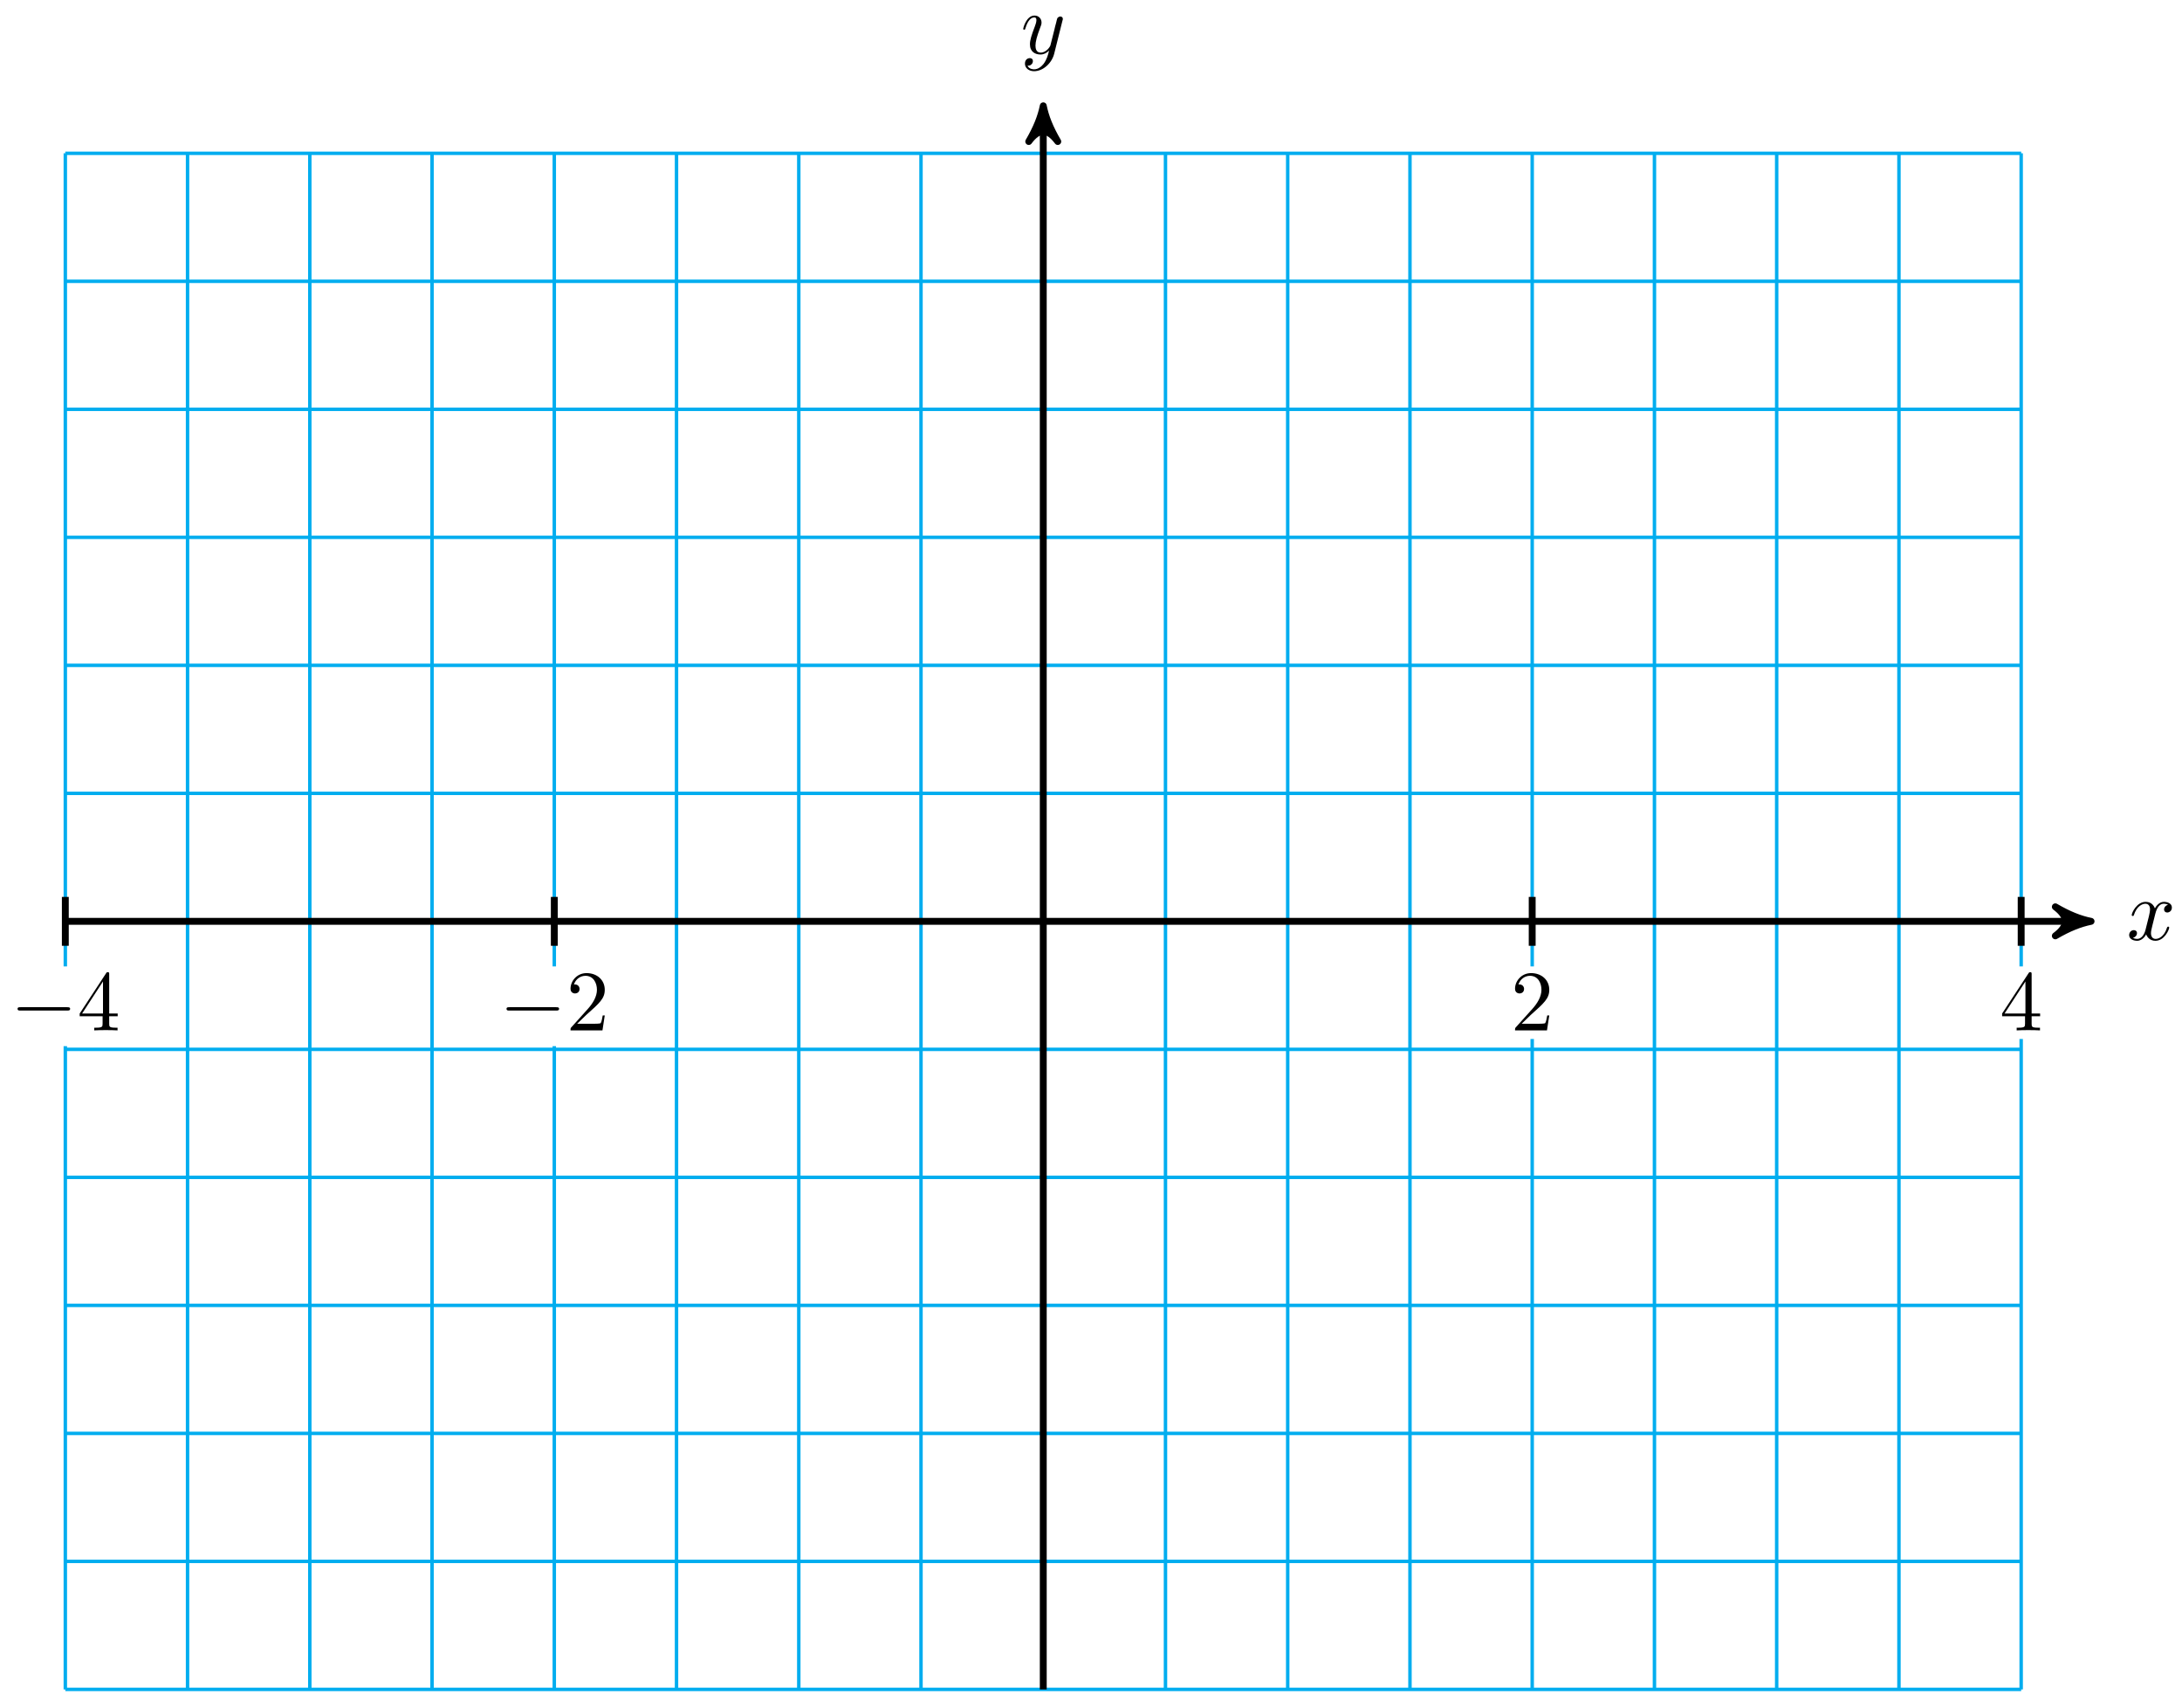
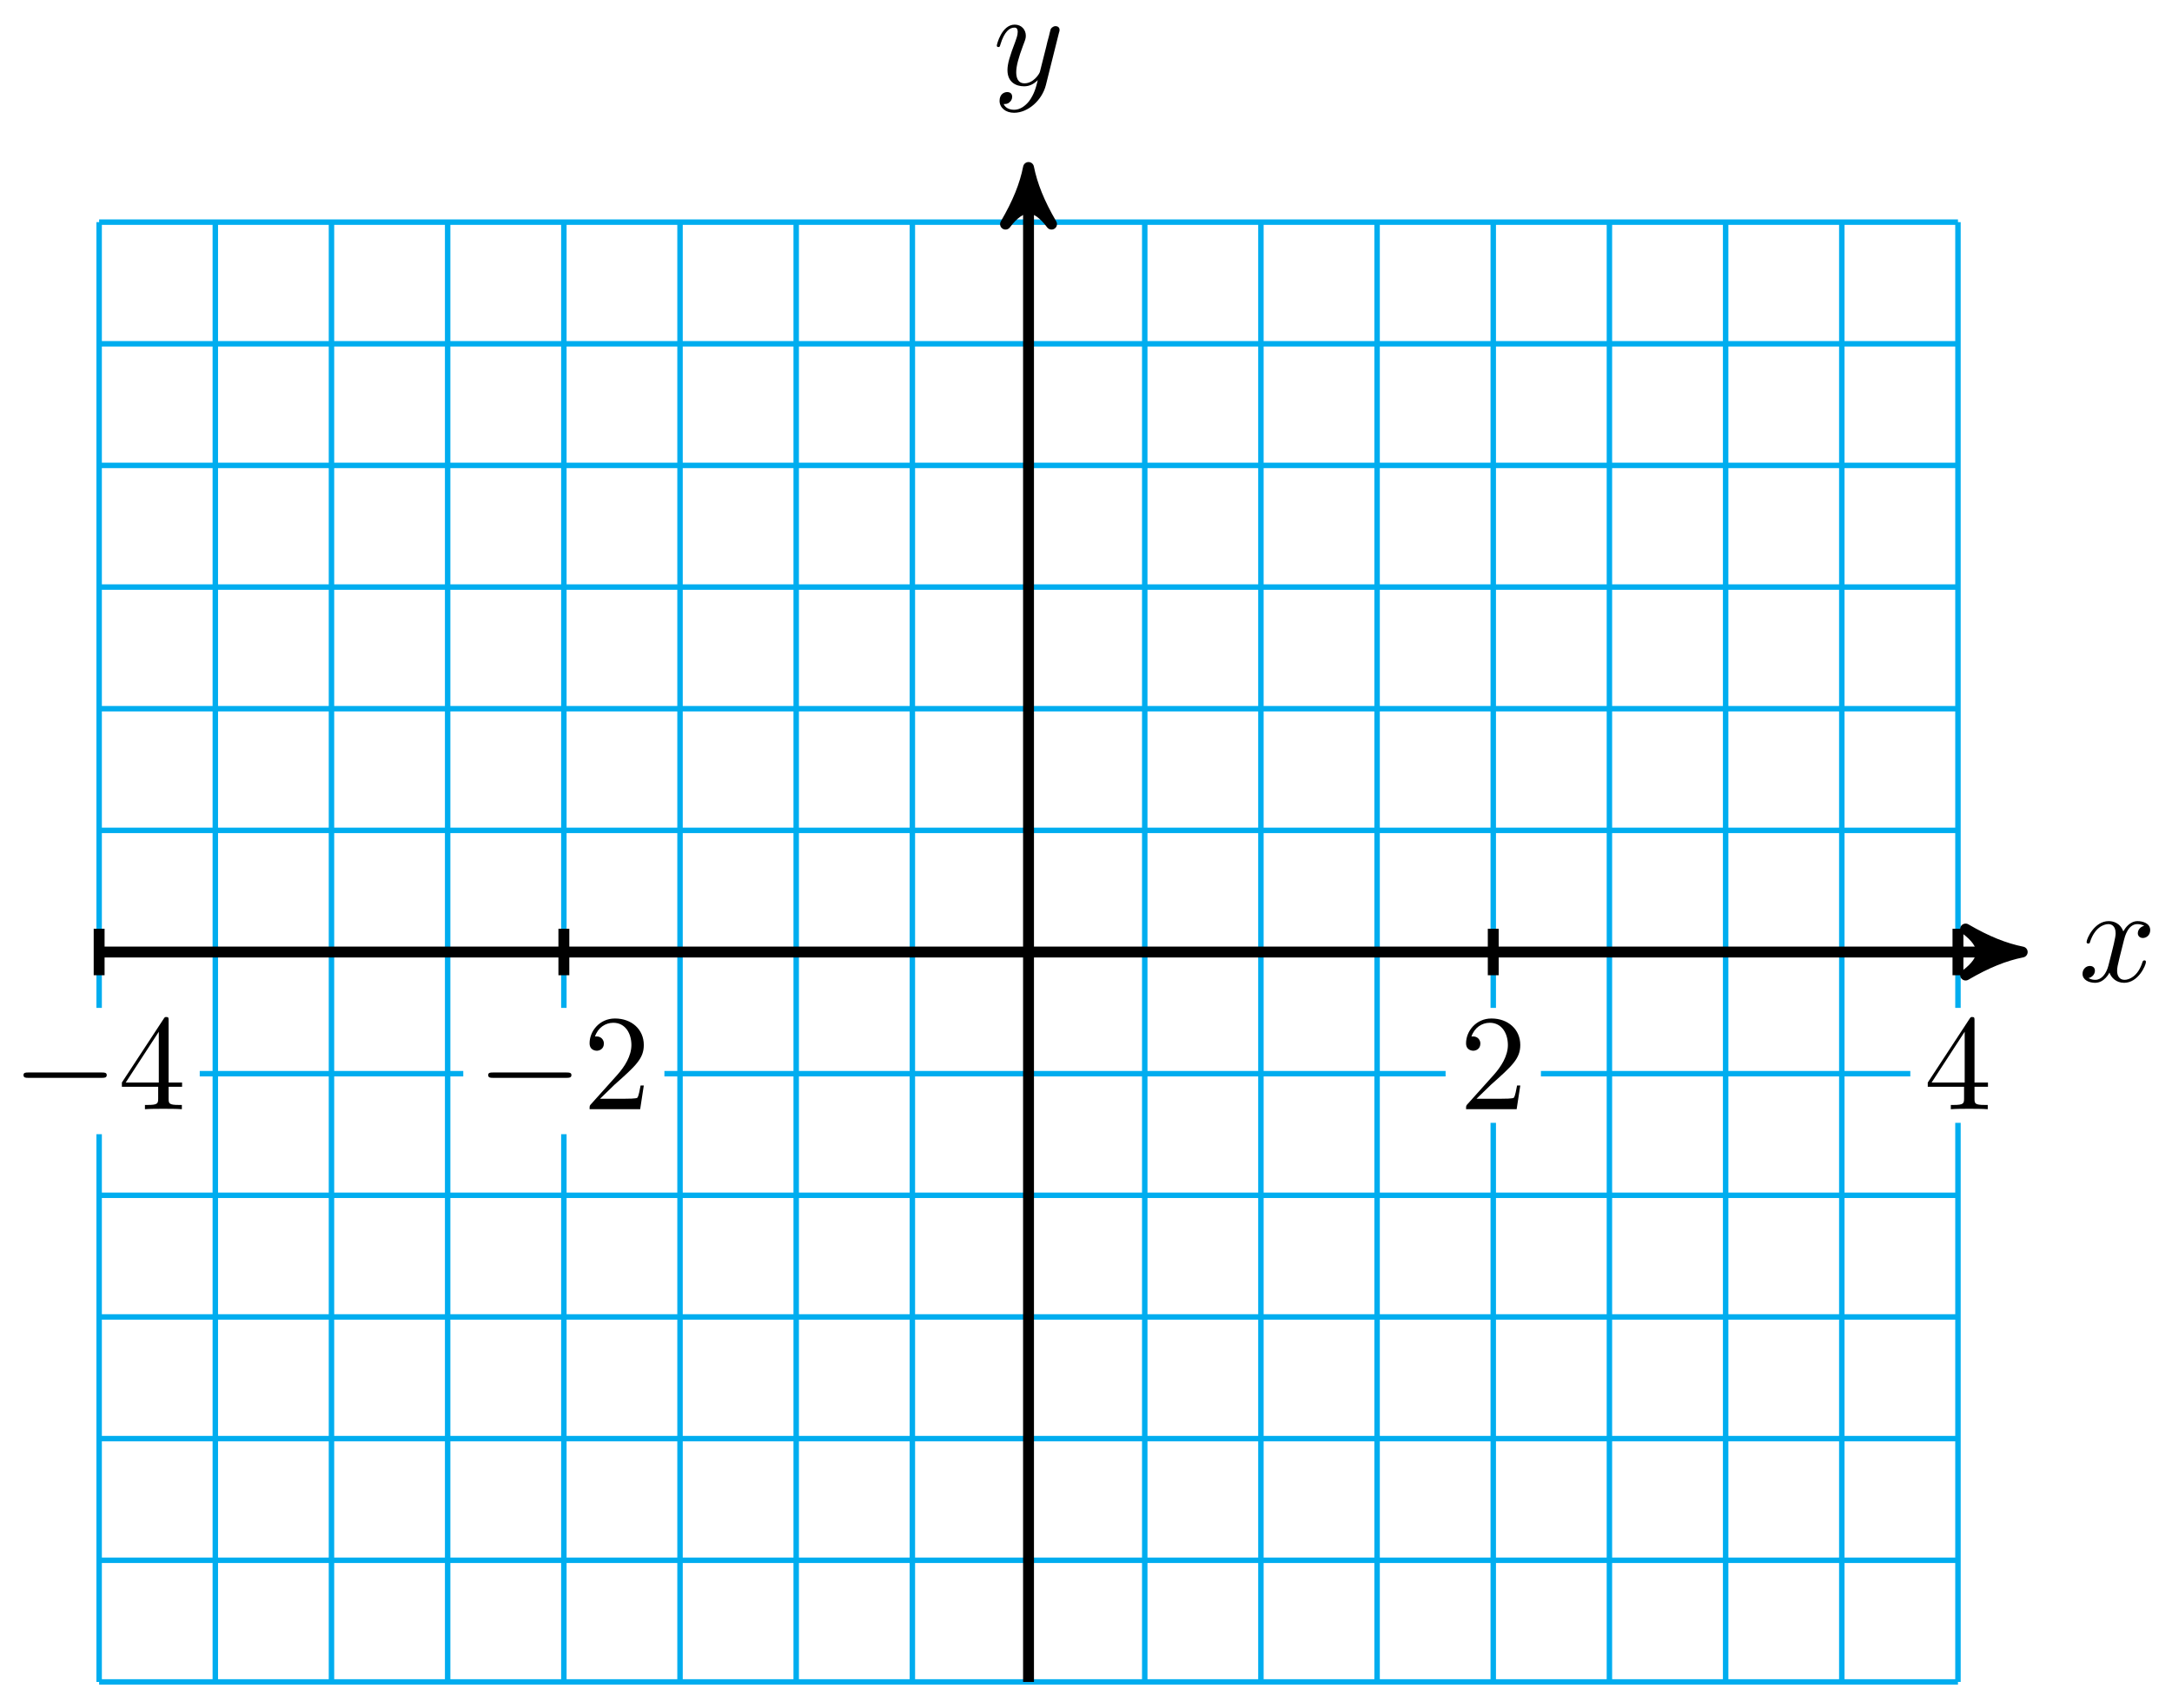
- <svg xmlns="http://www.w3.org/2000/svg" xmlns:xlink="http://www.w3.org/1999/xlink" width="253pt" height="198pt" viewBox="0 0 253 198" version="1.1">
+ <svg xmlns="http://www.w3.org/2000/svg" xmlns:xlink="http://www.w3.org/1999/xlink" width="159pt" height="125pt" viewBox="0 0 159 125" version="1.1">
  <defs>
    <g>
      <symbol overflow="visible" id="glyph0-0">
        <path style="stroke:none;" d="" />
      </symbol>
      <symbol overflow="visible" id="glyph0-1">
        <path style="stroke:none;" d="M 4.844 -3.797 C 4.891 -3.938 4.891 -3.953 4.891 -4.031 C 4.891 -4.203 4.75 -4.297 4.594 -4.297 C 4.5 -4.297 4.344 -4.234 4.25 -4.094 C 4.234 -4.031 4.141 -3.734 4.109 -3.547 C 4.031 -3.297 3.969 -3.016 3.906 -2.75 L 3.453 -0.953 C 3.422 -0.812 2.984 -0.109 2.328 -0.109 C 1.828 -0.109 1.719 -0.547 1.719 -0.922 C 1.719 -1.375 1.891 -2 2.219 -2.875 C 2.375 -3.281 2.422 -3.391 2.422 -3.594 C 2.422 -4.031 2.109 -4.406 1.609 -4.406 C 0.656 -4.406 0.297 -2.953 0.297 -2.875 C 0.297 -2.766 0.391 -2.766 0.406 -2.766 C 0.516 -2.766 0.516 -2.797 0.562 -2.953 C 0.844 -3.891 1.234 -4.188 1.578 -4.188 C 1.656 -4.188 1.828 -4.188 1.828 -3.875 C 1.828 -3.625 1.719 -3.359 1.656 -3.172 C 1.25 -2.109 1.078 -1.547 1.078 -1.078 C 1.078 -0.188 1.703 0.109 2.297 0.109 C 2.688 0.109 3.016 -0.062 3.297 -0.344 C 3.172 0.172 3.047 0.672 2.656 1.203 C 2.391 1.531 2.016 1.828 1.562 1.828 C 1.422 1.828 0.969 1.797 0.797 1.406 C 0.953 1.406 1.094 1.406 1.219 1.281 C 1.328 1.203 1.422 1.062 1.422 0.875 C 1.422 0.562 1.156 0.531 1.062 0.531 C 0.828 0.531 0.5 0.688 0.5 1.172 C 0.5 1.672 0.938 2.047 1.562 2.047 C 2.578 2.047 3.609 1.141 3.891 0.016 Z M 4.844 -3.797 " />
      </symbol>
      <symbol overflow="visible" id="glyph0-2">
        <path style="stroke:none;" d="M 3.328 -3.016 C 3.391 -3.266 3.625 -4.188 4.312 -4.188 C 4.359 -4.188 4.609 -4.188 4.812 -4.062 C 4.531 -4 4.344 -3.766 4.344 -3.516 C 4.344 -3.359 4.453 -3.172 4.719 -3.172 C 4.938 -3.172 5.25 -3.344 5.25 -3.75 C 5.25 -4.266 4.672 -4.406 4.328 -4.406 C 3.75 -4.406 3.406 -3.875 3.281 -3.656 C 3.031 -4.312 2.5 -4.406 2.203 -4.406 C 1.172 -4.406 0.594 -3.125 0.594 -2.875 C 0.594 -2.766 0.703 -2.766 0.719 -2.766 C 0.797 -2.766 0.828 -2.797 0.844 -2.875 C 1.188 -3.938 1.844 -4.188 2.188 -4.188 C 2.375 -4.188 2.719 -4.094 2.719 -3.516 C 2.719 -3.203 2.547 -2.547 2.188 -1.141 C 2.031 -0.531 1.672 -0.109 1.234 -0.109 C 1.172 -0.109 0.953 -0.109 0.734 -0.234 C 0.984 -0.297 1.203 -0.5 1.203 -0.781 C 1.203 -1.047 0.984 -1.125 0.844 -1.125 C 0.531 -1.125 0.297 -0.875 0.297 -0.547 C 0.297 -0.094 0.781 0.109 1.219 0.109 C 1.891 0.109 2.25 -0.594 2.266 -0.641 C 2.391 -0.281 2.75 0.109 3.344 0.109 C 4.375 0.109 4.938 -1.172 4.938 -1.422 C 4.938 -1.531 4.859 -1.531 4.828 -1.531 C 4.734 -1.531 4.719 -1.484 4.688 -1.422 C 4.359 -0.344 3.688 -0.109 3.375 -0.109 C 2.984 -0.109 2.828 -0.422 2.828 -0.766 C 2.828 -0.984 2.875 -1.203 2.984 -1.641 Z M 3.328 -3.016 " />
      </symbol>
      <symbol overflow="visible" id="glyph1-0">
        <path style="stroke:none;" d="" />
      </symbol>
      <symbol overflow="visible" id="glyph1-1">
        <path style="stroke:none;" d="M 6.562 -2.297 C 6.734 -2.297 6.922 -2.297 6.922 -2.5 C 6.922 -2.688 6.734 -2.688 6.562 -2.688 L 1.172 -2.688 C 1 -2.688 0.828 -2.688 0.828 -2.5 C 0.828 -2.297 1 -2.297 1.172 -2.297 Z M 6.562 -2.297 " />
      </symbol>
      <symbol overflow="visible" id="glyph2-0">
        <path style="stroke:none;" d="" />
      </symbol>
      <symbol overflow="visible" id="glyph2-1">
        <path style="stroke:none;" d="M 1.266 -0.766 L 2.328 -1.797 C 3.875 -3.172 4.469 -3.703 4.469 -4.703 C 4.469 -5.844 3.578 -6.641 2.359 -6.641 C 1.234 -6.641 0.5 -5.719 0.5 -4.828 C 0.5 -4.281 1 -4.281 1.031 -4.281 C 1.203 -4.281 1.547 -4.391 1.547 -4.812 C 1.547 -5.062 1.359 -5.328 1.016 -5.328 C 0.938 -5.328 0.922 -5.328 0.891 -5.312 C 1.109 -5.969 1.656 -6.328 2.234 -6.328 C 3.141 -6.328 3.562 -5.516 3.562 -4.703 C 3.562 -3.906 3.078 -3.125 2.516 -2.5 L 0.609 -0.375 C 0.5 -0.266 0.5 -0.234 0.5 0 L 4.203 0 L 4.469 -1.734 L 4.234 -1.734 C 4.172 -1.438 4.109 -1 4 -0.844 C 3.938 -0.766 3.281 -0.766 3.062 -0.766 Z M 1.266 -0.766 " />
      </symbol>
      <symbol overflow="visible" id="glyph2-2">
        <path style="stroke:none;" d="M 2.938 -1.641 L 2.938 -0.781 C 2.938 -0.422 2.906 -0.312 2.172 -0.312 L 1.969 -0.312 L 1.969 0 C 2.375 -0.031 2.891 -0.031 3.312 -0.031 C 3.734 -0.031 4.25 -0.031 4.672 0 L 4.672 -0.312 L 4.453 -0.312 C 3.719 -0.312 3.703 -0.422 3.703 -0.781 L 3.703 -1.641 L 4.688 -1.641 L 4.688 -1.953 L 3.703 -1.953 L 3.703 -6.484 C 3.703 -6.688 3.703 -6.75 3.531 -6.75 C 3.453 -6.75 3.422 -6.75 3.344 -6.625 L 0.281 -1.953 L 0.281 -1.641 Z M 2.984 -1.953 L 0.562 -1.953 L 2.984 -5.672 Z M 2.984 -1.953 " />
      </symbol>
    </g>
  </defs>
  <g id="surface1">
-     <path style="fill:none;stroke-width:0.399;stroke-linecap:butt;stroke-linejoin:miter;stroke:rgb(0%,67.839%,93.729%);stroke-opacity:1;stroke-miterlimit:10;" d="M -113.387 -89.052 L 113.386 -89.052 M -113.387 -74.209 L 113.386 -74.209 M -113.387 -59.37 L 113.386 -59.37 M -113.387 -44.527 L 113.386 -44.527 M -113.387 -29.684 L 113.386 -29.684 M -113.387 -14.841 L 113.386 -14.841 M -113.387 0.002 L 113.386 0.002 M -113.387 14.841 L 113.386 14.841 M -113.387 29.683 L 113.386 29.683 M -113.387 44.526 L 113.386 44.526 M -113.387 59.369 L 113.386 59.369 M -113.387 74.212 L 113.386 74.212 M -113.387 89.051 L 113.386 89.051 M -113.387 -89.056 L -113.387 89.055 M -99.215 -89.056 L -99.215 89.055 M -85.04 -89.056 L -85.04 89.055 M -70.868 -89.056 L -70.868 89.055 M -56.692 -89.056 L -56.692 89.055 M -42.521 -89.056 L -42.521 89.055 M -28.345 -89.056 L -28.345 89.055 M -14.174 -89.056 L -14.174 89.055 M 0.002 -89.056 L 0.002 89.055 M 14.173 -89.056 L 14.173 89.055 M 28.345 -89.056 L 28.345 89.055 M 42.52 -89.056 L 42.52 89.055 M 56.692 -89.056 L 56.692 89.055 M 70.867 -89.056 L 70.867 89.055 M 85.039 -89.056 L 85.039 89.055 M 99.215 -89.056 L 99.215 89.055 M 113.386 -89.056 L 113.386 89.055 " transform="matrix(1.00002,0,0,-1.00006,120.9631,106.8336)" />
-     <path style="fill:none;stroke-width:0.797;stroke-linecap:butt;stroke-linejoin:miter;stroke:rgb(0%,0%,0%);stroke-opacity:1;stroke-miterlimit:10;" d="M 0.002 -89.056 L 0.002 93.527 " transform="matrix(1.00002,0,0,-1.00006,120.9631,106.8336)" />
-     <path style="fill-rule:nonzero;fill:rgb(0%,0%,0%);fill-opacity:1;stroke-width:0.797;stroke-linecap:butt;stroke-linejoin:round;stroke:rgb(0%,0%,0%);stroke-opacity:1;stroke-miterlimit:10;" d="M 1.035 -0.002 C -0.258 0.26 -1.555 0.776 -3.109 1.682 C -1.555 0.518 -1.555 -0.517 -3.109 -1.685 C -1.555 -0.775 -0.258 -0.26 1.035 -0.002 Z M 1.035 -0.002 " transform="matrix(0,-1.00006,-1.00002,0,120.9631,13.30065)" />
+     <path style="fill:none;stroke-width:0.399;stroke-linecap:butt;stroke-linejoin:miter;stroke:rgb(0%,67.839%,93.729%);stroke-opacity:1;stroke-miterlimit:10;" d="M -68.033 -53.434 L 68.033 -53.434 M -68.033 -44.528 L 68.033 -44.528 M -68.033 -35.622 L 68.033 -35.622 M -68.033 -26.715 L 68.033 -26.715 M -68.033 -17.809 L 68.033 -17.809 M -68.033 -8.907 L 68.033 -8.907 M -68.033 -0.001 L 68.033 -0.001 M -68.033 8.905 L 68.033 8.905 M -68.033 17.811 L 68.033 17.811 M -68.033 26.717 L 68.033 26.717 M -68.033 35.623 L 68.033 35.623 M -68.033 44.525 L 68.033 44.525 M -68.033 53.431 L 68.033 53.431 M -68.033 -53.434 L -68.033 53.431 M -59.529 -53.434 L -59.529 53.431 M -51.026 -53.434 L -51.026 53.431 M -42.522 -53.434 L -42.522 53.431 M -34.015 -53.434 L -34.015 53.431 M -25.512 -53.434 L -25.512 53.431 M -17.008 -53.434 L -17.008 53.431 M -8.505 -53.434 L -8.505 53.431 M -0.002 -53.434 L -0.002 53.431 M 8.506 -53.434 L 8.506 53.431 M 17.009 -53.434 L 17.009 53.431 M 25.513 -53.434 L 25.513 53.431 M 34.016 -53.434 L 34.016 53.431 M 42.519 -53.434 L 42.519 53.431 M 51.027 -53.434 L 51.027 53.431 M 59.53 -53.434 L 59.53 53.431 M 68.033 -53.434 L 68.033 53.431 " transform="matrix(1.00006,0,0,-1.00002,75.2945,69.69413)" />
+     <path style="fill:none;stroke-width:0.797;stroke-linecap:butt;stroke-linejoin:miter;stroke:rgb(0%,0%,0%);stroke-opacity:1;stroke-miterlimit:10;" d="M -0.002 -53.434 L -0.002 56.392 " transform="matrix(1.00006,0,0,-1.00002,75.2945,69.69413)" />
+     <path style="fill-rule:nonzero;fill:rgb(0%,0%,0%);fill-opacity:1;stroke-width:0.797;stroke-linecap:butt;stroke-linejoin:round;stroke:rgb(0%,0%,0%);stroke-opacity:1;stroke-miterlimit:10;" d="M 1.038 0.002 C -0.259 0.259 -1.556 0.779 -3.107 1.685 C -1.556 0.517 -1.556 -0.518 -3.107 -1.682 C -1.556 -0.776 -0.259 -0.26 1.038 0.002 Z M 1.038 0.002 " transform="matrix(0,-1.00002,-1.00006,0,75.2945,13.29967)" />
    <g style="fill:rgb(0%,0%,0%);fill-opacity:1;">
-       <use xlink:href="#glyph0-1" x="118.342" y="6.21" />
+       <use xlink:href="#glyph0-1" x="72.673" y="6.209" />
    </g>
-     <path style="fill:none;stroke-width:0.797;stroke-linecap:butt;stroke-linejoin:miter;stroke:rgb(0%,0%,0%);stroke-opacity:1;stroke-miterlimit:10;" d="M -113.387 0.002 L 120.456 0.002 " transform="matrix(1.00002,0,0,-1.00006,120.9631,106.8336)" />
-     <path style="fill-rule:nonzero;fill:rgb(0%,0%,0%);fill-opacity:1;stroke-width:0.797;stroke-linecap:butt;stroke-linejoin:round;stroke:rgb(0%,0%,0%);stroke-opacity:1;stroke-miterlimit:10;" d="M 1.035 0.002 C -0.258 0.259 -1.555 0.779 -3.11 1.685 C -1.555 0.517 -1.555 -0.518 -3.11 -1.682 C -1.555 -0.776 -0.258 -0.26 1.035 0.002 Z M 1.035 0.002 " transform="matrix(1.00002,0,0,-1.00006,241.4223,106.8336)" />
+     <path style="fill:none;stroke-width:0.797;stroke-linecap:butt;stroke-linejoin:miter;stroke:rgb(0%,0%,0%);stroke-opacity:1;stroke-miterlimit:10;" d="M -68.033 -0.001 L 71.701 -0.001 " transform="matrix(1.00006,0,0,-1.00002,75.2945,69.69413)" />
+     <path style="fill-rule:nonzero;fill:rgb(0%,0%,0%);fill-opacity:1;stroke-width:0.797;stroke-linecap:butt;stroke-linejoin:round;stroke:rgb(0%,0%,0%);stroke-opacity:1;stroke-miterlimit:10;" d="M 1.035 -0.001 C -0.258 0.261 -1.554 0.776 -3.109 1.682 C -1.554 0.518 -1.554 -0.517 -3.109 -1.685 C -1.554 -0.779 -0.258 -0.259 1.035 -0.001 Z M 1.035 -0.001 " transform="matrix(1.00006,0,0,-1.00002,146.9997,69.69413)" />
    <g style="fill:rgb(0%,0%,0%);fill-opacity:1;">
-       <use xlink:href="#glyph0-2" x="246.576" y="108.979" />
+       <use xlink:href="#glyph0-2" x="152.154" y="71.839" />
    </g>
-     <path style="fill:none;stroke-width:0.797;stroke-linecap:butt;stroke-linejoin:miter;stroke:rgb(0%,0%,0%);stroke-opacity:1;stroke-miterlimit:10;" d="M -56.692 2.833 L -56.692 -2.834 " transform="matrix(1.00002,0,0,-1.00006,120.9631,106.8336)" />
-     <path style=" stroke:none;fill-rule:nonzero;fill:rgb(100%,100%,100%);fill-opacity:1;" d="M 56.906 121.305 L 71.629 121.305 L 71.629 112.059 L 56.906 112.059 Z M 56.906 121.305 " />
+     <path style="fill:none;stroke-width:0.797;stroke-linecap:butt;stroke-linejoin:miter;stroke:rgb(0%,0%,0%);stroke-opacity:1;stroke-miterlimit:10;" d="M -34.015 1.702 L -34.015 -1.7 " transform="matrix(1.00006,0,0,-1.00002,75.2945,69.69413)" />
+     <path style=" stroke:none;fill-rule:nonzero;fill:rgb(100%,100%,100%);fill-opacity:1;" d="M 33.914 83.031 L 48.637 83.031 L 48.637 73.785 L 33.914 73.785 Z M 33.914 83.031 " />
    <g style="fill:rgb(0%,0%,0%);fill-opacity:1;">
-       <use xlink:href="#glyph1-1" x="57.903" y="119.476" />
+       <use xlink:href="#glyph1-1" x="34.91" y="81.202" />
    </g>
    <g style="fill:rgb(0%,0%,0%);fill-opacity:1;">
-       <use xlink:href="#glyph2-1" x="65.652" y="119.476" />
+       <use xlink:href="#glyph2-1" x="42.66" y="81.202" />
    </g>
-     <path style="fill:none;stroke-width:0.797;stroke-linecap:butt;stroke-linejoin:miter;stroke:rgb(0%,0%,0%);stroke-opacity:1;stroke-miterlimit:10;" d="M 56.692 2.833 L 56.692 -2.834 " transform="matrix(1.00002,0,0,-1.00006,120.9631,106.8336)" />
-     <path style=" stroke:none;fill-rule:nonzero;fill:rgb(100%,100%,100%);fill-opacity:1;" d="M 174.172 120.473 L 181.145 120.473 L 181.145 112.059 L 174.172 112.059 Z M 174.172 120.473 " />
+     <path style="fill:none;stroke-width:0.797;stroke-linecap:butt;stroke-linejoin:miter;stroke:rgb(0%,0%,0%);stroke-opacity:1;stroke-miterlimit:10;" d="M 34.016 1.702 L 34.016 -1.7 " transform="matrix(1.00006,0,0,-1.00002,75.2945,69.69413)" />
+     <path style=" stroke:none;fill-rule:nonzero;fill:rgb(100%,100%,100%);fill-opacity:1;" d="M 105.824 82.199 L 112.801 82.199 L 112.801 73.785 L 105.824 73.785 Z M 105.824 82.199 " />
    <g style="fill:rgb(0%,0%,0%);fill-opacity:1;">
-       <use xlink:href="#glyph2-1" x="175.167" y="119.476" />
+       <use xlink:href="#glyph2-1" x="106.822" y="81.202" />
    </g>
-     <path style="fill:none;stroke-width:0.797;stroke-linecap:butt;stroke-linejoin:miter;stroke:rgb(0%,0%,0%);stroke-opacity:1;stroke-miterlimit:10;" d="M -113.387 2.833 L -113.387 -2.834 " transform="matrix(1.00002,0,0,-1.00006,120.9631,106.8336)" />
-     <path style=" stroke:none;fill-rule:nonzero;fill:rgb(100%,100%,100%);fill-opacity:1;" d="M 0.211 121.305 L 14.934 121.305 L 14.934 112.059 L 0.211 112.059 Z M 0.211 121.305 " />
+     <path style="fill:none;stroke-width:0.797;stroke-linecap:butt;stroke-linejoin:miter;stroke:rgb(0%,0%,0%);stroke-opacity:1;stroke-miterlimit:10;" d="M -68.033 1.702 L -68.033 -1.7 " transform="matrix(1.00006,0,0,-1.00002,75.2945,69.69413)" />
+     <path style=" stroke:none;fill-rule:nonzero;fill:rgb(100%,100%,100%);fill-opacity:1;" d="M -0.105 83.031 L 14.621 83.031 L 14.621 73.785 L -0.105 73.785 Z M -0.105 83.031 " />
    <g style="fill:rgb(0%,0%,0%);fill-opacity:1;">
-       <use xlink:href="#glyph1-1" x="1.209" y="119.476" />
+       <use xlink:href="#glyph1-1" x="0.892" y="81.202" />
    </g>
    <g style="fill:rgb(0%,0%,0%);fill-opacity:1;">
-       <use xlink:href="#glyph2-2" x="8.958" y="119.476" />
+       <use xlink:href="#glyph2-2" x="8.641" y="81.202" />
    </g>
-     <path style="fill:none;stroke-width:0.797;stroke-linecap:butt;stroke-linejoin:miter;stroke:rgb(0%,0%,0%);stroke-opacity:1;stroke-miterlimit:10;" d="M 113.386 2.833 L 113.386 -2.834 " transform="matrix(1.00002,0,0,-1.00006,120.9631,106.8336)" />
-     <path style=" stroke:none;fill-rule:nonzero;fill:rgb(100%,100%,100%);fill-opacity:1;" d="M 230.867 120.473 L 237.84 120.473 L 237.84 112.059 L 230.867 112.059 Z M 230.867 120.473 " />
+     <path style="fill:none;stroke-width:0.797;stroke-linecap:butt;stroke-linejoin:miter;stroke:rgb(0%,0%,0%);stroke-opacity:1;stroke-miterlimit:10;" d="M 68.033 1.702 L 68.033 -1.7 " transform="matrix(1.00006,0,0,-1.00002,75.2945,69.69413)" />
+     <path style=" stroke:none;fill-rule:nonzero;fill:rgb(100%,100%,100%);fill-opacity:1;" d="M 139.844 82.199 L 146.82 82.199 L 146.82 73.785 L 139.844 73.785 Z M 139.844 82.199 " />
    <g style="fill:rgb(0%,0%,0%);fill-opacity:1;">
-       <use xlink:href="#glyph2-2" x="231.862" y="119.476" />
+       <use xlink:href="#glyph2-2" x="140.84" y="81.202" />
    </g>
  </g>
</svg>
